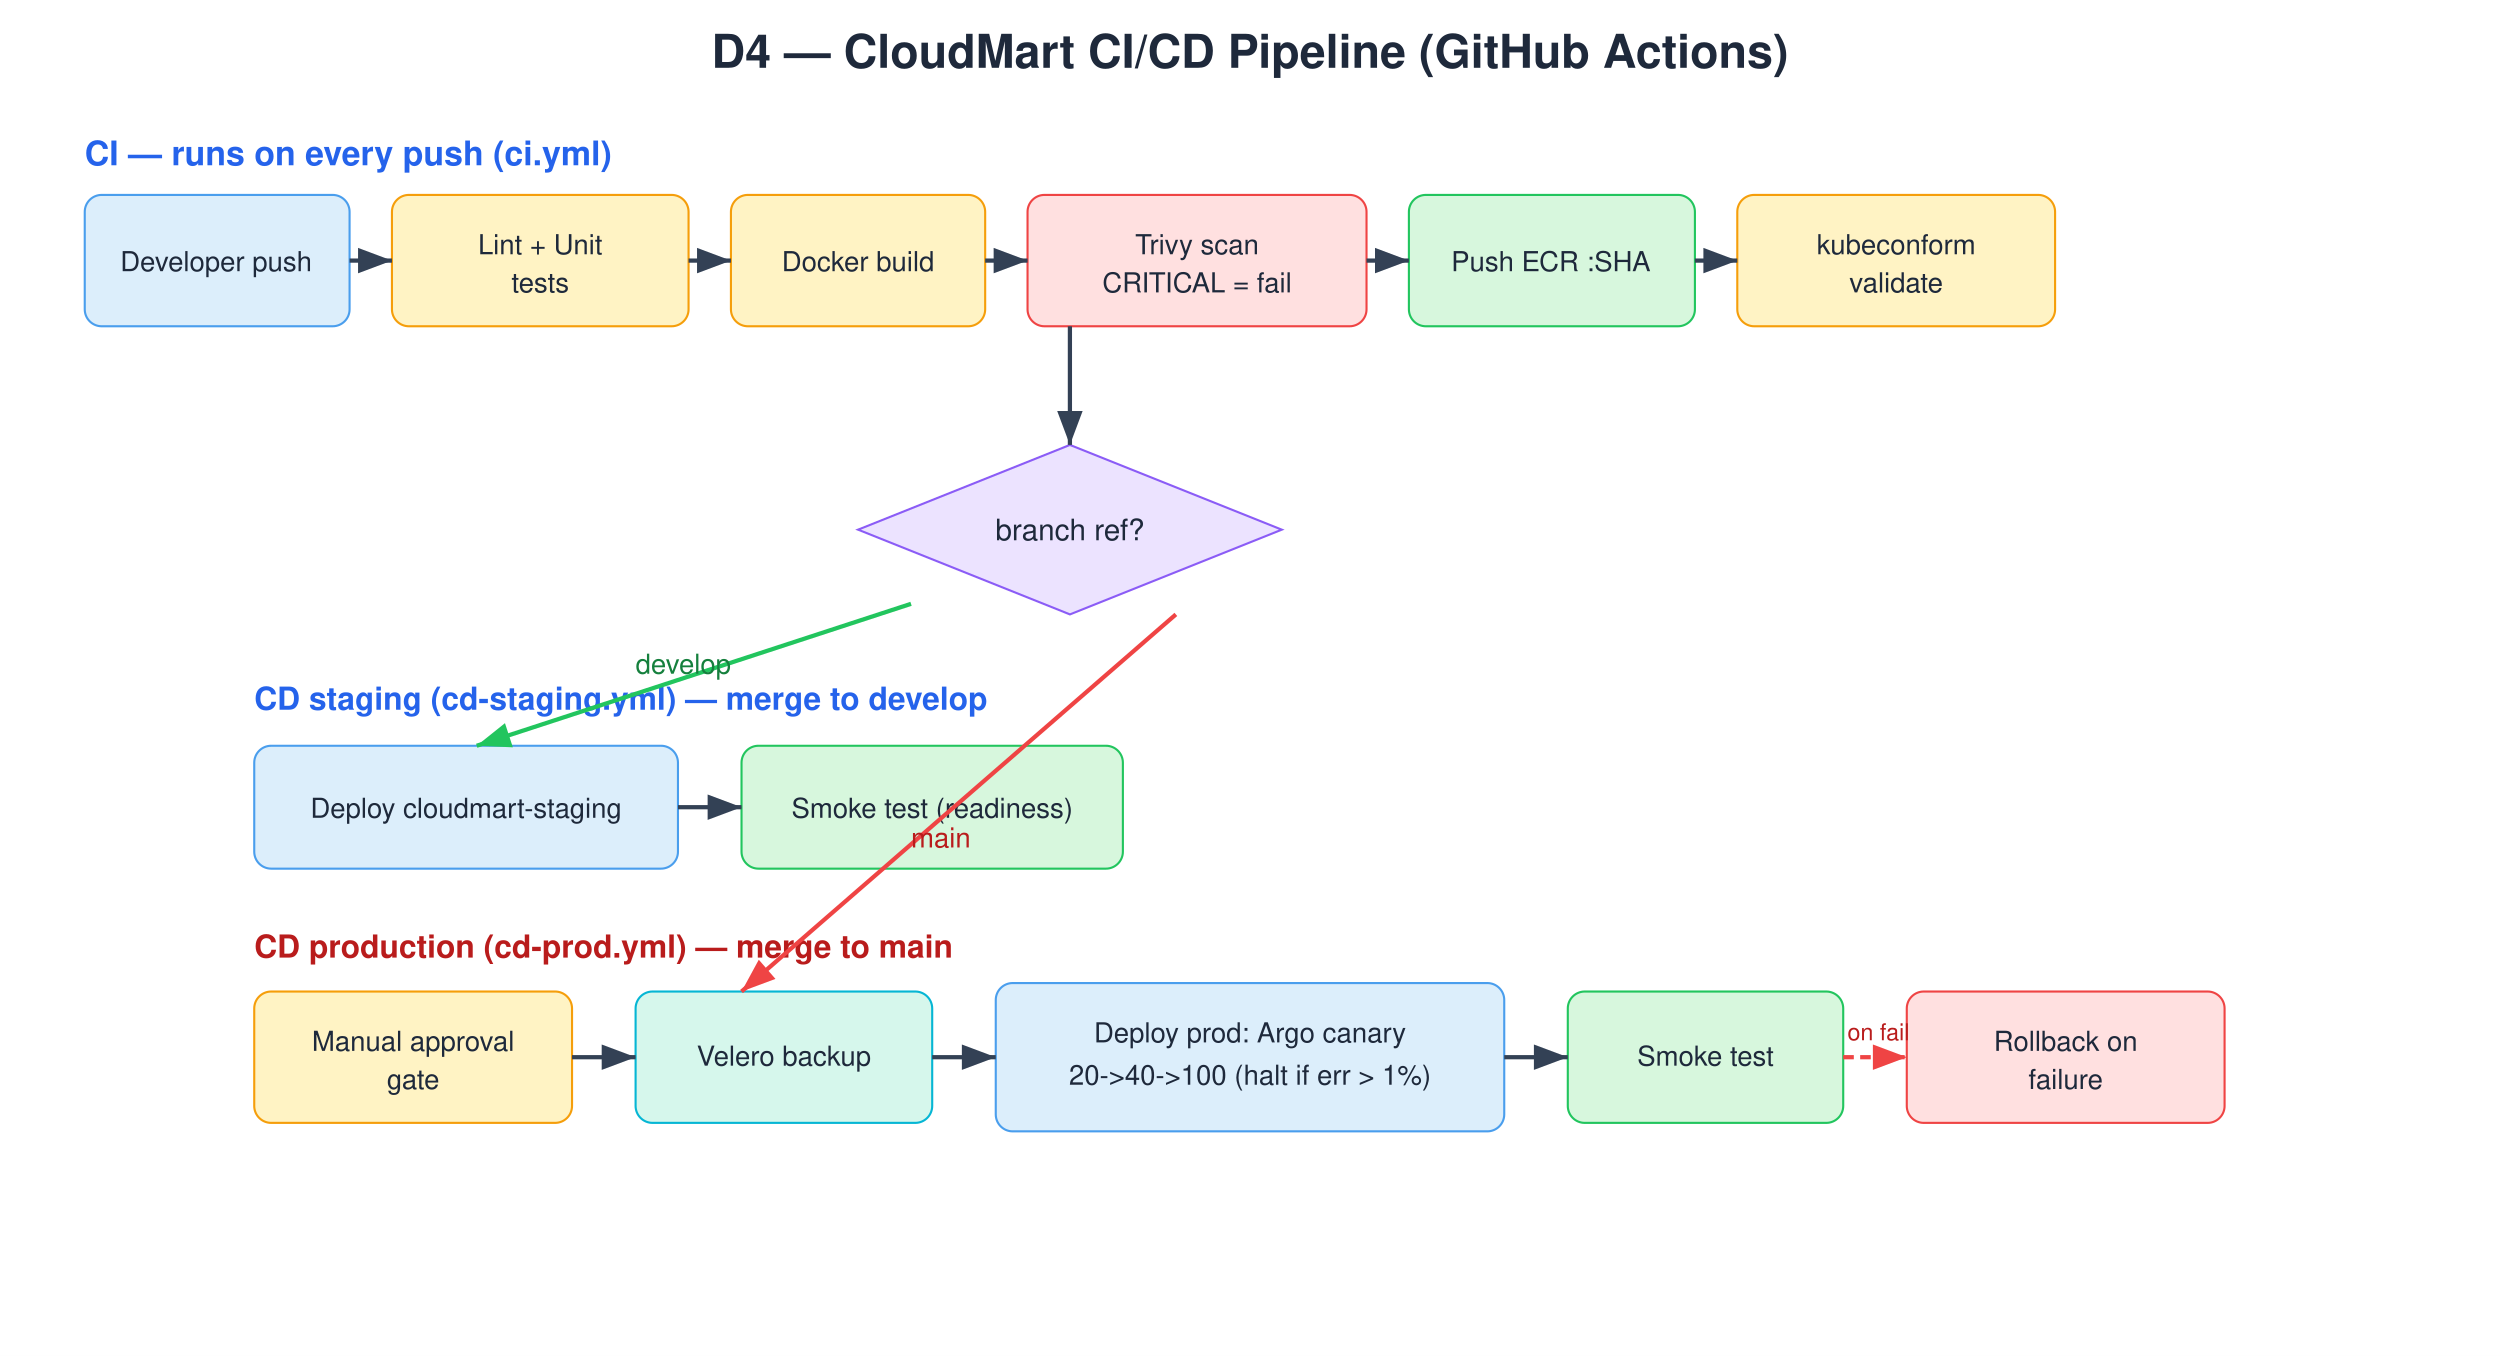
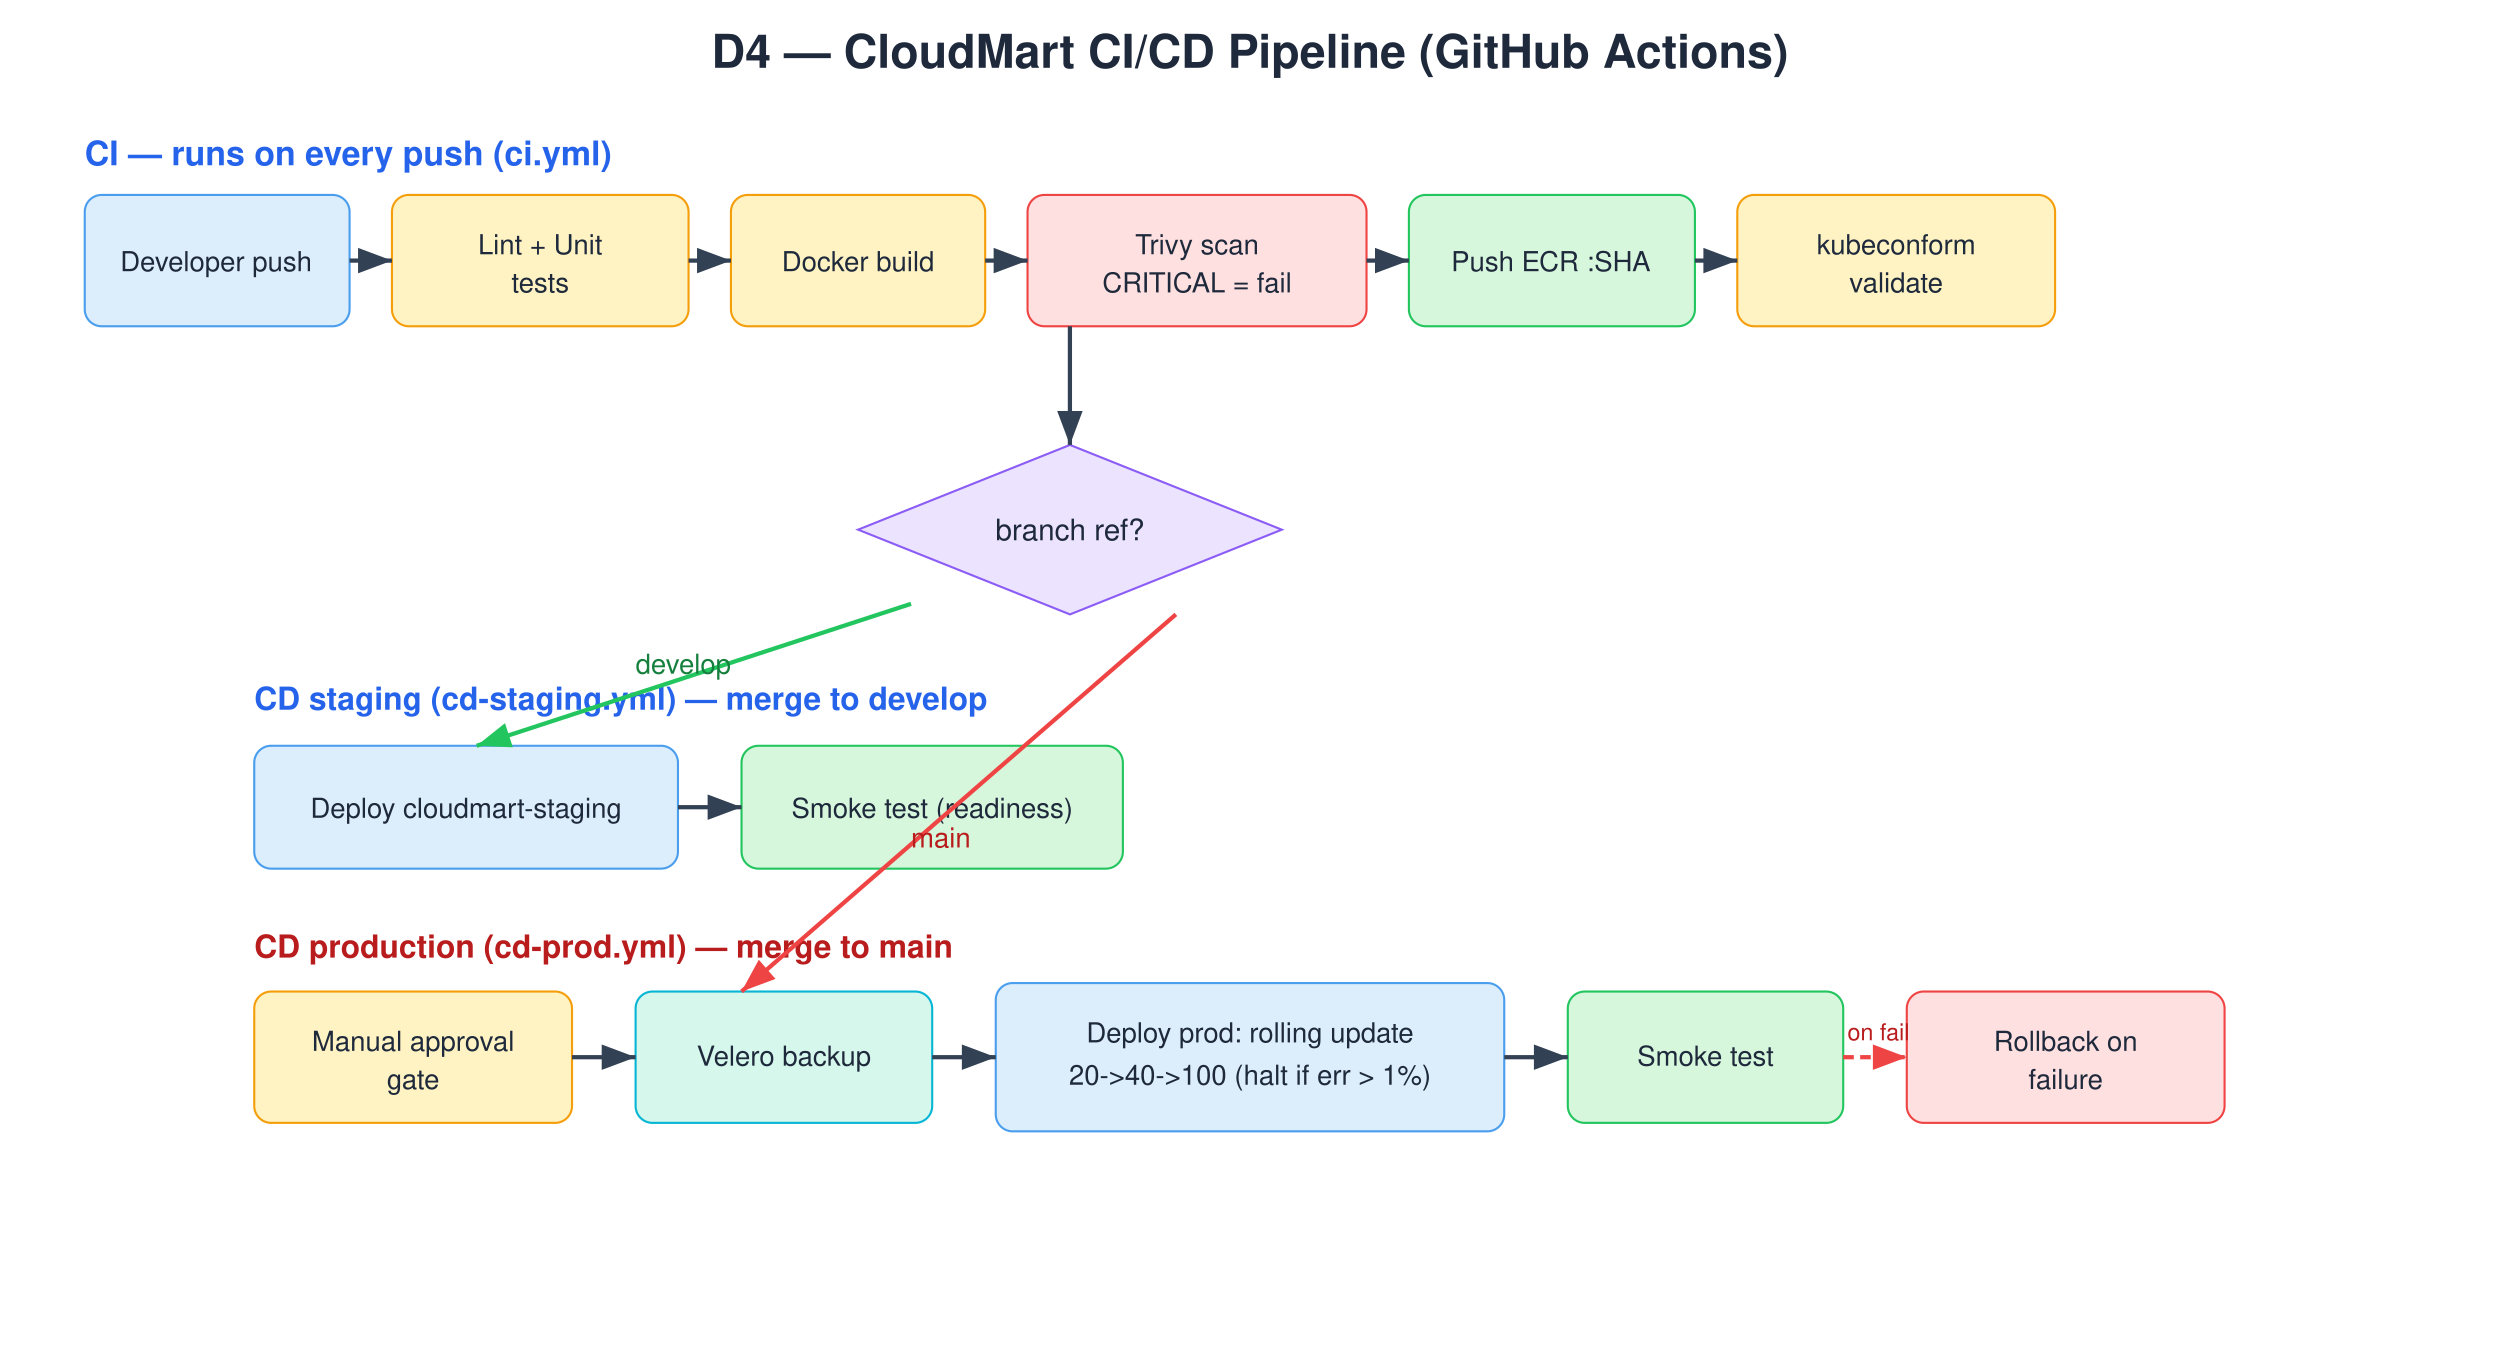
<svg xmlns="http://www.w3.org/2000/svg" viewBox="0 0 1180 640" font-family="Segoe UI, Helvetica, Arial, sans-serif">
  <defs>
    <marker id="ad" markerWidth="10" markerHeight="10" refX="8" refY="3" orient="auto">
      <path d="M0,0 L8,3 L0,6 Z" fill="#334155" />
    </marker>
    <marker id="ag" markerWidth="10" markerHeight="10" refX="8" refY="3" orient="auto">
      <path d="M0,0 L8,3 L0,6 Z" fill="#22c55e" />
    </marker>
    <marker id="ar" markerWidth="10" markerHeight="10" refX="8" refY="3" orient="auto">
      <path d="M0,0 L8,3 L0,6 Z" fill="#ef4444" />
    </marker>
  </defs>
  <rect width="1180" height="640" fill="#ffffff" />
  <text x="590" y="32" text-anchor="middle" font-size="22" font-weight="700" fill="#1e293b">D4 — CloudMart CI/CD Pipeline (GitHub Actions)</text>
  <text x="40" y="78" font-size="16" font-weight="600" fill="#2563eb">CI — runs on every push (ci.yml)</text>
  <rect x="40" y="92" width="125" height="62" rx="8" fill="#dceefb" stroke="#4a9eed" />
  <text x="102" y="128" text-anchor="middle" font-size="13" fill="#1e293b">Developer push</text>
  <rect x="185" y="92" width="140" height="62" rx="8" fill="#fff3c4" stroke="#f59e0b" />
  <text x="255" y="120" text-anchor="middle" font-size="13" fill="#1e293b">Lint + Unit</text>
  <text x="255" y="138" text-anchor="middle" font-size="13" fill="#1e293b">tests</text>
  <rect x="345" y="92" width="120" height="62" rx="8" fill="#fff3c4" stroke="#f59e0b" />
  <text x="405" y="128" text-anchor="middle" font-size="13" fill="#1e293b">Docker build</text>
  <rect x="485" y="92" width="160" height="62" rx="8" fill="#ffe0e0" stroke="#ef4444" />
  <text x="565" y="120" text-anchor="middle" font-size="13" fill="#1e293b">Trivy scan</text>
  <text x="565" y="138" text-anchor="middle" font-size="13" fill="#1e293b">CRITICAL = fail</text>
  <rect x="665" y="92" width="135" height="62" rx="8" fill="#d7f7dd" stroke="#22c55e" />
  <text x="732" y="128" text-anchor="middle" font-size="13" fill="#1e293b">Push ECR :SHA</text>
  <rect x="820" y="92" width="150" height="62" rx="8" fill="#fff3c4" stroke="#f59e0b" />
  <text x="895" y="120" text-anchor="middle" font-size="13" fill="#1e293b">kubeconform</text>
  <text x="895" y="138" text-anchor="middle" font-size="13" fill="#1e293b">validate</text>
  <line x1="165" y1="123" x2="185" y2="123" stroke="#334155" stroke-width="2" marker-end="url(#ad)" />
  <line x1="325" y1="123" x2="345" y2="123" stroke="#334155" stroke-width="2" marker-end="url(#ad)" />
  <line x1="465" y1="123" x2="485" y2="123" stroke="#334155" stroke-width="2" marker-end="url(#ad)" />
  <line x1="645" y1="123" x2="665" y2="123" stroke="#334155" stroke-width="2" marker-end="url(#ad)" />
  <line x1="800" y1="123" x2="820" y2="123" stroke="#334155" stroke-width="2" marker-end="url(#ad)" />
  <polygon points="505,210 605,250 505,290 405,250" fill="#ece3ff" stroke="#8b5cf6" />
  <text x="505" y="255" text-anchor="middle" font-size="14" fill="#1e293b">branch ref?</text>
  <line x1="505" y1="154" x2="505" y2="210" stroke="#334155" stroke-width="2" marker-end="url(#ad)" />
  <text x="120" y="335" font-size="15" font-weight="600" fill="#2563eb">CD staging (cd-staging.yml) — merge to develop</text>
  <rect x="120" y="352" width="200" height="58" rx="8" fill="#dceefb" stroke="#4a9eed" />
  <text x="220" y="386" text-anchor="middle" font-size="13" fill="#1e293b">Deploy cloudmart-staging</text>
  <rect x="350" y="352" width="180" height="58" rx="8" fill="#d7f7dd" stroke="#22c55e" />
  <text x="440" y="386" text-anchor="middle" font-size="13" fill="#1e293b">Smoke test (readiness)</text>
  <line x1="320" y1="381" x2="350" y2="381" stroke="#334155" stroke-width="2" marker-end="url(#ad)" />
  <line x1="430" y1="285" x2="225" y2="352" stroke="#22c55e" stroke-width="2" marker-end="url(#ag)" />
  <text x="300" y="318" font-size="13" fill="#15803d">develop</text>
  <text x="120" y="452" font-size="15" font-weight="600" fill="#b91c1c">CD production (cd-prod.yml) — merge to main</text>
  <rect x="120" y="468" width="150" height="62" rx="8" fill="#fff3c4" stroke="#f59e0b" />
  <text x="195" y="496" text-anchor="middle" font-size="13" fill="#1e293b">Manual approval</text>
  <text x="195" y="514" text-anchor="middle" font-size="13" fill="#1e293b">gate</text>
  <rect x="300" y="468" width="140" height="62" rx="8" fill="#d6f7ec" stroke="#06b6d4" />
  <text x="370" y="503" text-anchor="middle" font-size="13" fill="#1e293b">Velero backup</text>
  <rect x="470" y="464" width="240" height="70" rx="8" fill="#dceefb" stroke="#4a9eed" />
-   <text x="590" y="492" text-anchor="middle" font-size="13" fill="#1e293b">Deploy prod: Argo canary</text>
+   <text x="590" y="492" text-anchor="middle" font-size="13" fill="#1e293b">Deploy prod: rolling update</text>
  <text x="590" y="512" text-anchor="middle" font-size="13" fill="#1e293b">20-&gt;40-&gt;100 (halt if err &gt; 1%)</text>
  <rect x="740" y="468" width="130" height="62" rx="8" fill="#d7f7dd" stroke="#22c55e" />
  <text x="805" y="503" text-anchor="middle" font-size="13" fill="#1e293b">Smoke test</text>
  <rect x="900" y="468" width="150" height="62" rx="8" fill="#ffe0e0" stroke="#ef4444" />
  <text x="975" y="496" text-anchor="middle" font-size="13" fill="#1e293b">Rollback on</text>
  <text x="975" y="514" text-anchor="middle" font-size="13" fill="#1e293b">failure</text>
  <line x1="270" y1="499" x2="300" y2="499" stroke="#334155" stroke-width="2" marker-end="url(#ad)" />
  <line x1="440" y1="499" x2="470" y2="499" stroke="#334155" stroke-width="2" marker-end="url(#ad)" />
  <line x1="710" y1="499" x2="740" y2="499" stroke="#334155" stroke-width="2" marker-end="url(#ad)" />
  <line x1="870" y1="499" x2="900" y2="499" stroke="#ef4444" stroke-width="2" stroke-dasharray="5 3" marker-end="url(#ar)" />
  <text x="872" y="491" font-size="11" fill="#b91c1c">on fail</text>
  <line x1="555" y1="290" x2="350" y2="468" stroke="#ef4444" stroke-width="2" marker-end="url(#ar)" />
  <text x="430" y="400" font-size="13" fill="#b91c1c">main</text>
</svg>
